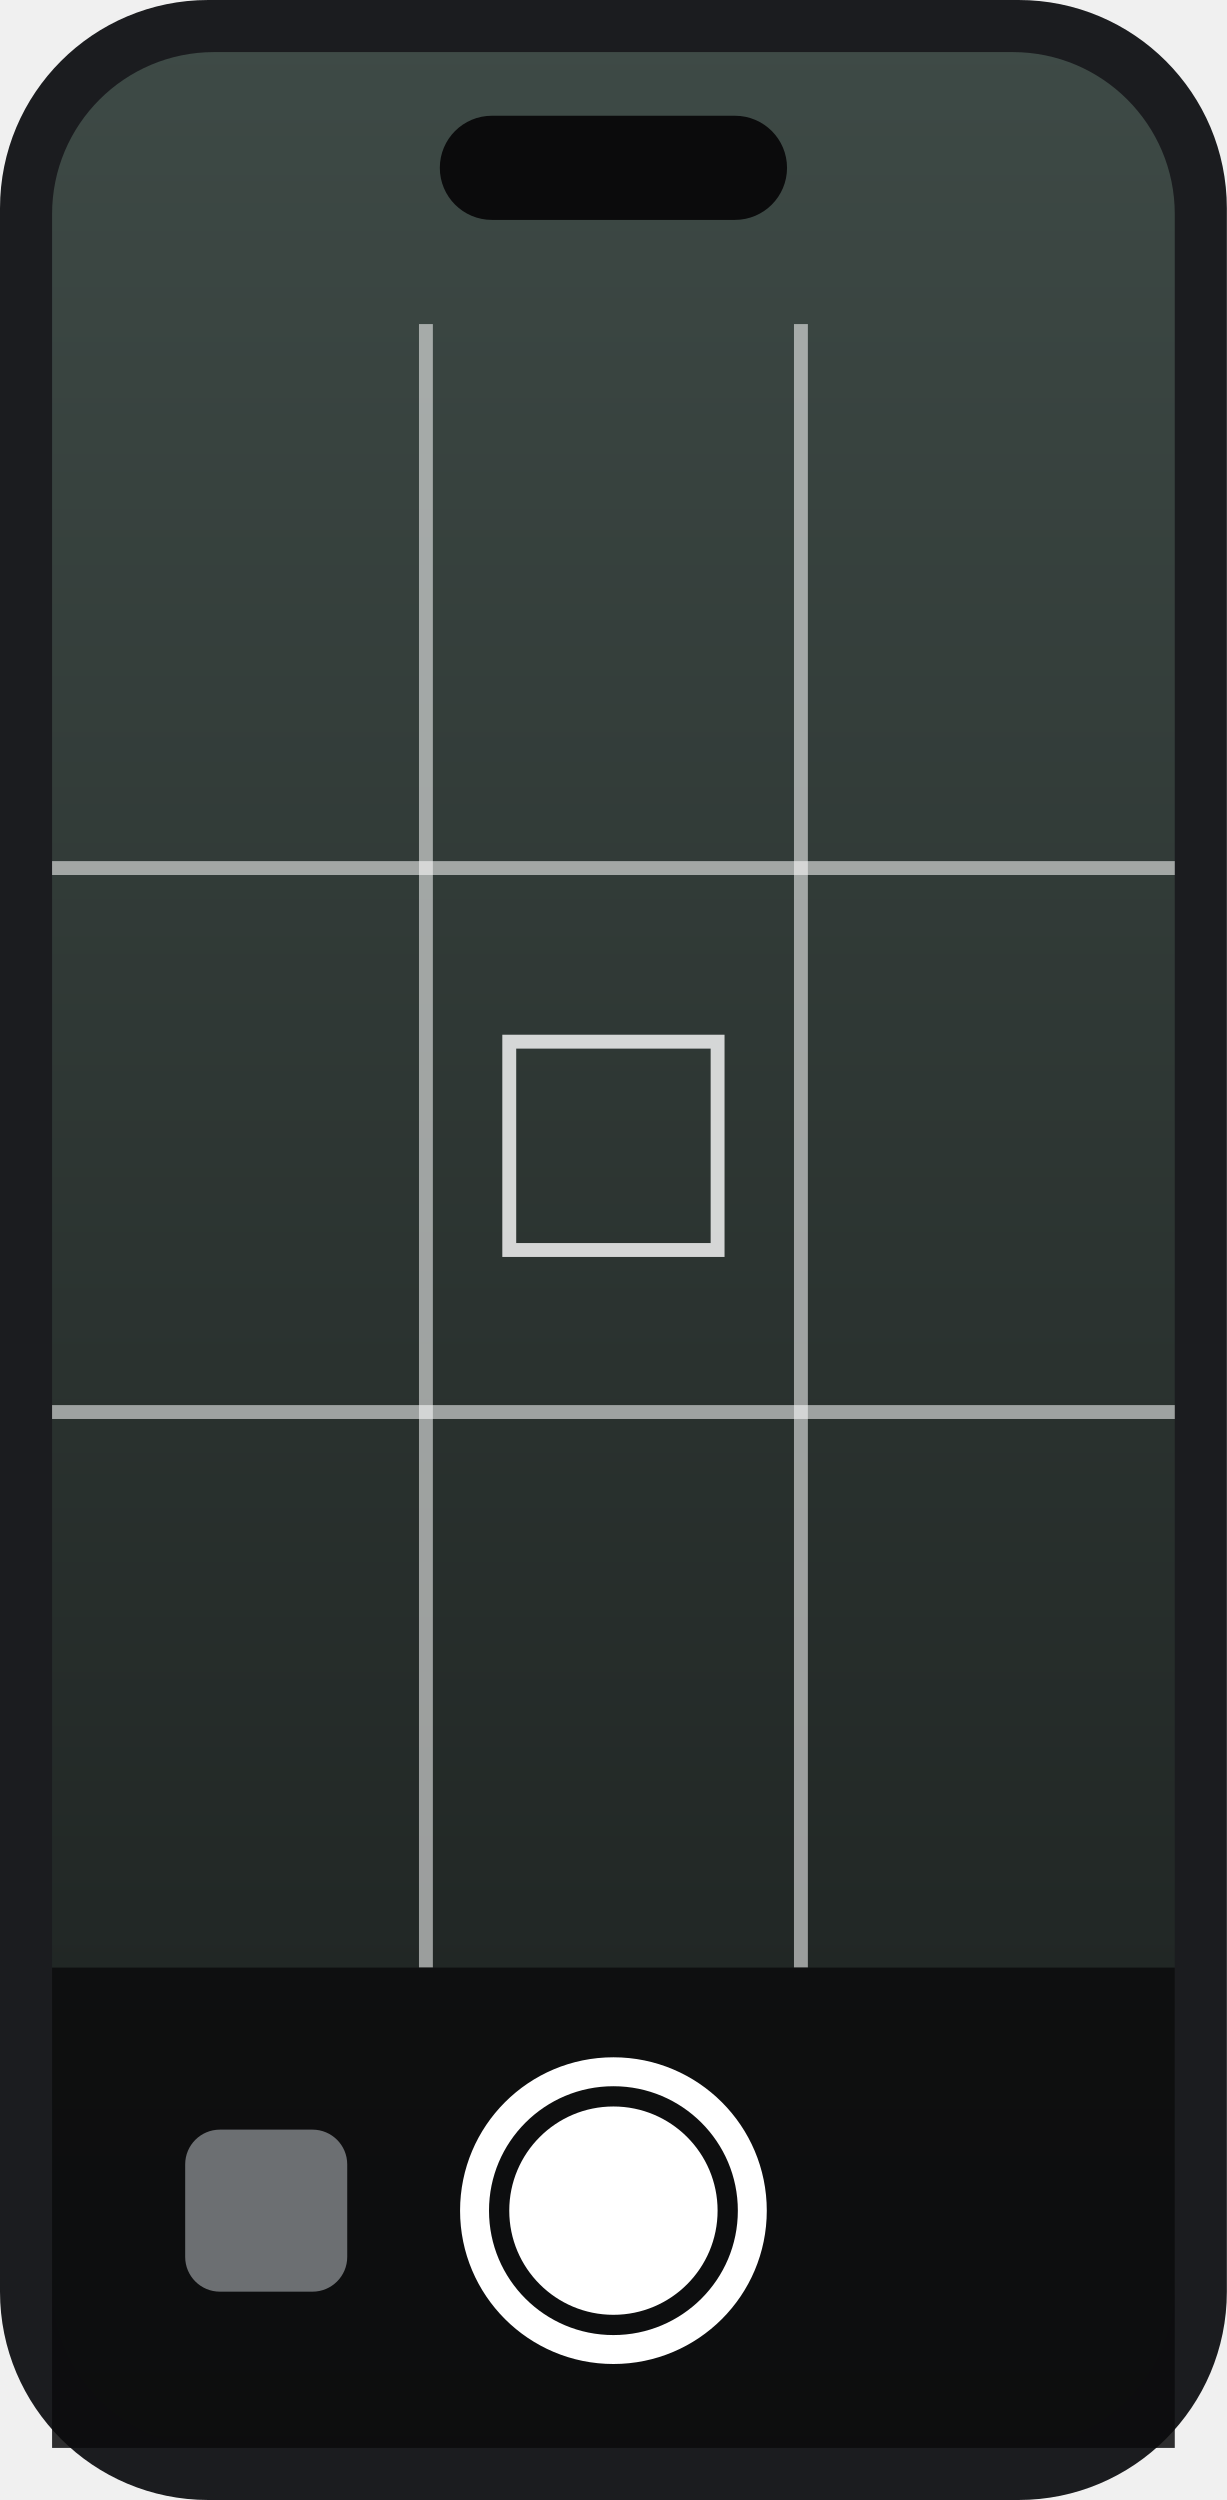
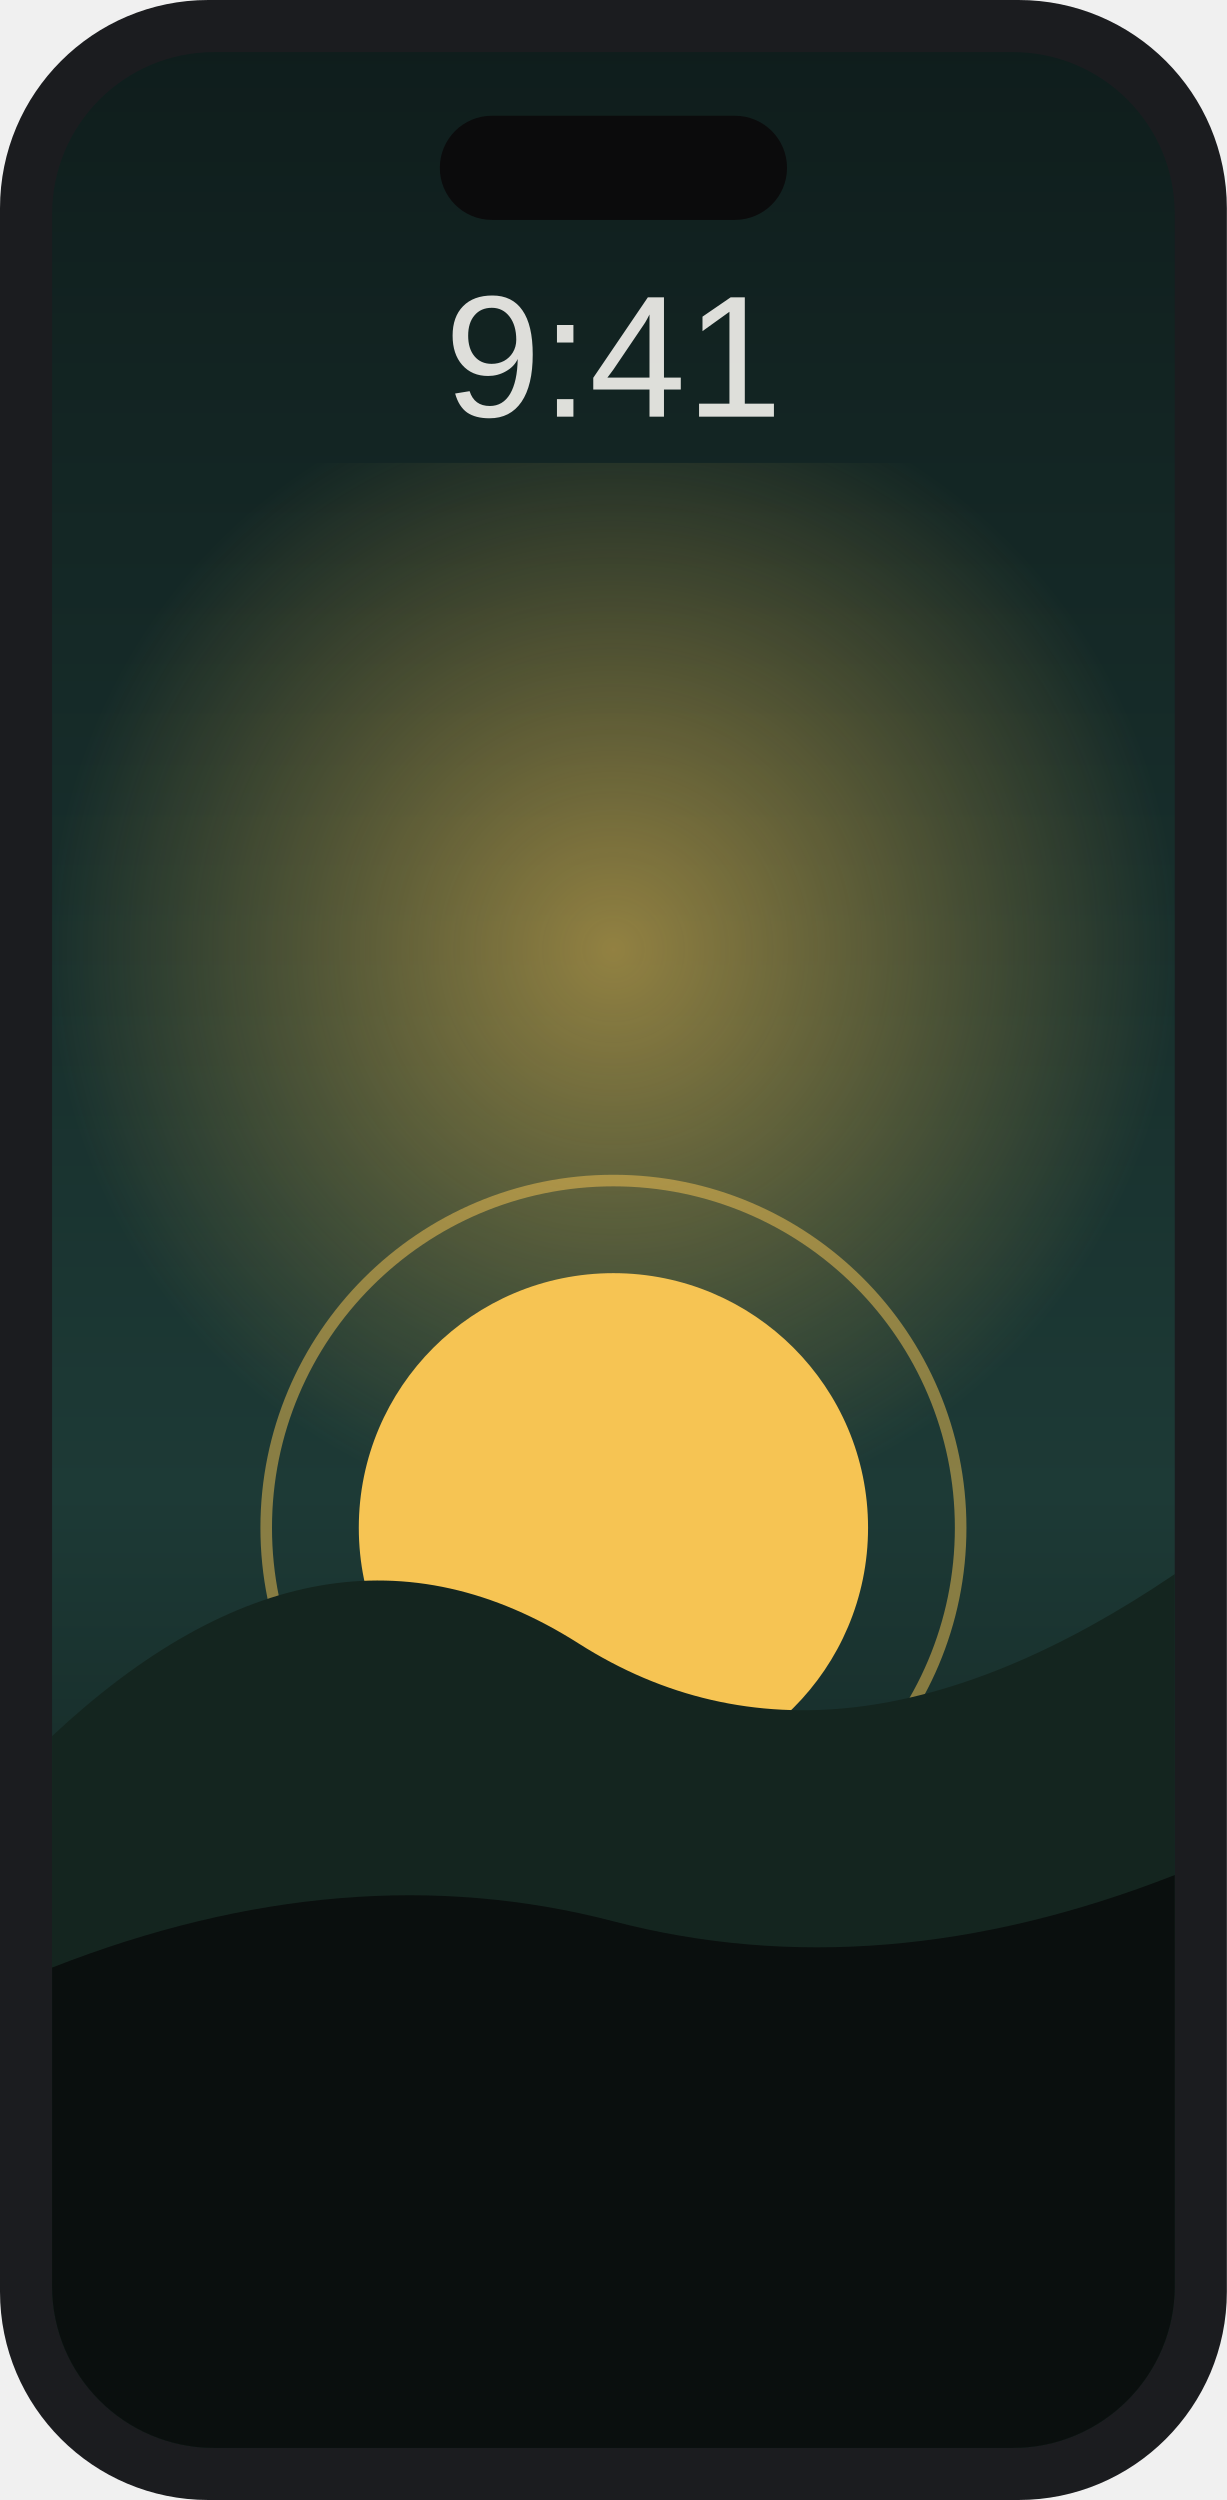
<svg xmlns="http://www.w3.org/2000/svg" viewBox="0 0 106 216" width="106" height="216">
  <defs>
-     <linearGradient id="ph-v" x1="0" y1="0" x2="0" y2="1">
-       <stop offset="0" stop-color="#3E4A46" />
-       <stop offset=".55" stop-color="#2A322F" />
-       <stop offset="1" stop-color="#1A1E1D" />
+     <linearGradient id="ph-sky" x1="0" y1="0" x2="0" y2="1">
+       <stop offset="0" stop-color="#0F1D1C" />
+       <stop offset=".6" stop-color="#1D3A36" />
+       <stop offset="1" stop-color="#0B1211" />
    </linearGradient>
+     <radialGradient id="ph-glow" cx=".5" cy=".42" r=".5">
+       <stop offset="0" stop-color="#F6C453" stop-opacity=".55" />
+       <stop offset="1" stop-color="#F6C453" stop-opacity="0" />
+     </radialGradient>
+     <clipPath id="ph-screen">
+       <rect x="4.5" y="4.5" width="97" height="207" rx="14" />
+     </clipPath>
  </defs>
  <rect width="106" height="216" rx="18" fill="#1B1C1F" />
-   <rect x="4.5" y="4.5" width="97" height="207" rx="14" fill="url(#ph-v)" />
+   <g clip-path="url(#ph-screen)">
+     <rect x="4.5" y="4.5" width="97" height="207" fill="url(#ph-sky)" />
+     <rect x="4.5" y="40" width="97" height="100" fill="url(#ph-glow)" />
+     <circle cx="53" cy="132" r="22" fill="#F6C453" />
+     <circle cx="53" cy="132" r="30" fill="none" stroke="#F6C453" stroke-width="1" opacity=".5" />
+     <path d="M4.5 150 Q28 128 50 142 T101.5 136 V211.5 H4.5 Z" fill="#14251F" />
+     <path d="M4.5 170 Q30 160 53 166 T101.5 162 V211.5 H4.5 Z" fill="#0A0F0E" />
+     <text x="53" y="36" text-anchor="middle" font-family="Arial, Helvetica, sans-serif" font-size="15" font-weight="300" fill="#F4F3EF" fill-opacity=".9">9:41</text>
+   </g>
  <rect x="38" y="10" width="30" height="9" rx="4.5" fill="#0B0B0C" />
-   <g stroke="#FFFFFF" stroke-opacity=".55" stroke-width="1.2">
-     <line x1="36.8" y1="28" x2="36.8" y2="170" />
-     <line x1="69.2" y1="28" x2="69.2" y2="170" />
-     <line x1="4.5" y1="75" x2="101.5" y2="75" />
-     <line x1="4.5" y1="122" x2="101.5" y2="122" />
-   </g>
-   <rect x="44" y="90" width="18" height="18" fill="none" stroke="#FFFFFF" stroke-opacity=".8" stroke-width="1.2" />
-   <rect x="4.5" y="170" width="97" height="41.5" fill="#0B0B0C" fill-opacity=".85" />
-   <circle cx="53" cy="191" r="12" fill="none" stroke="#FFFFFF" stroke-width="2.5" />
-   <circle cx="53" cy="191" r="9" fill="#FFFFFF" />
-   <rect x="16" y="184" width="14" height="14" rx="3" fill="#6C6F72" />
</svg>
